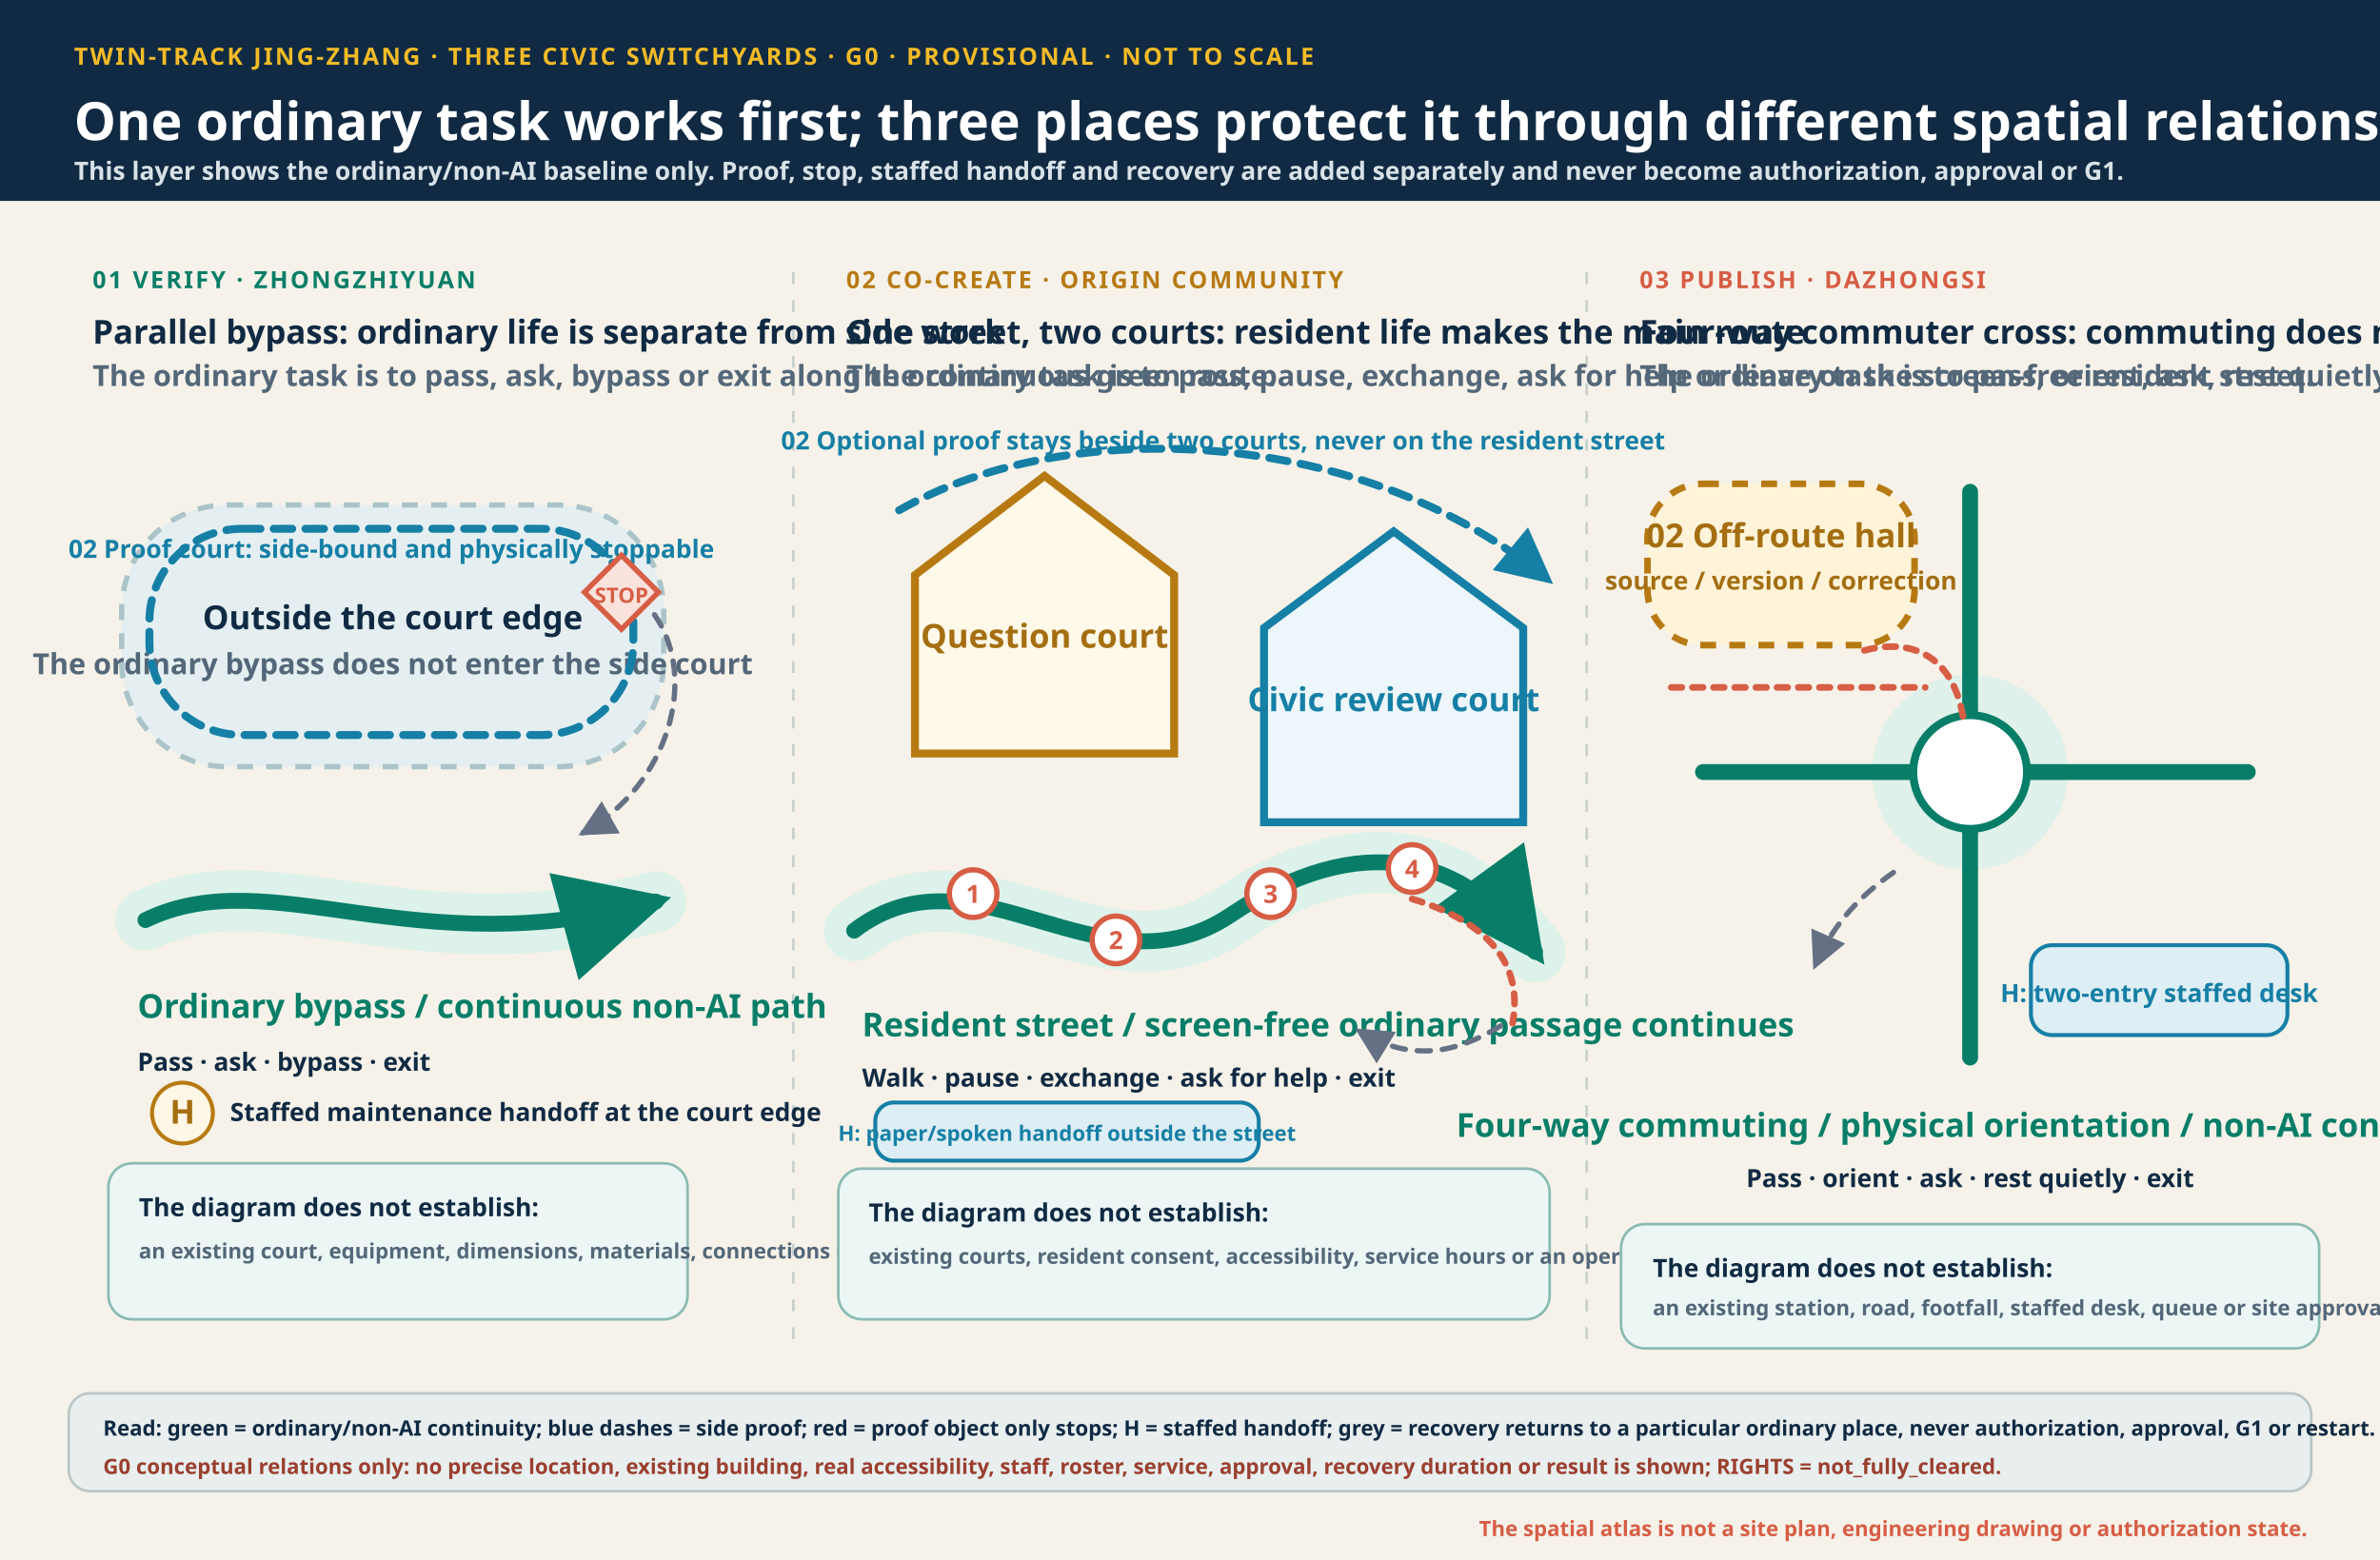
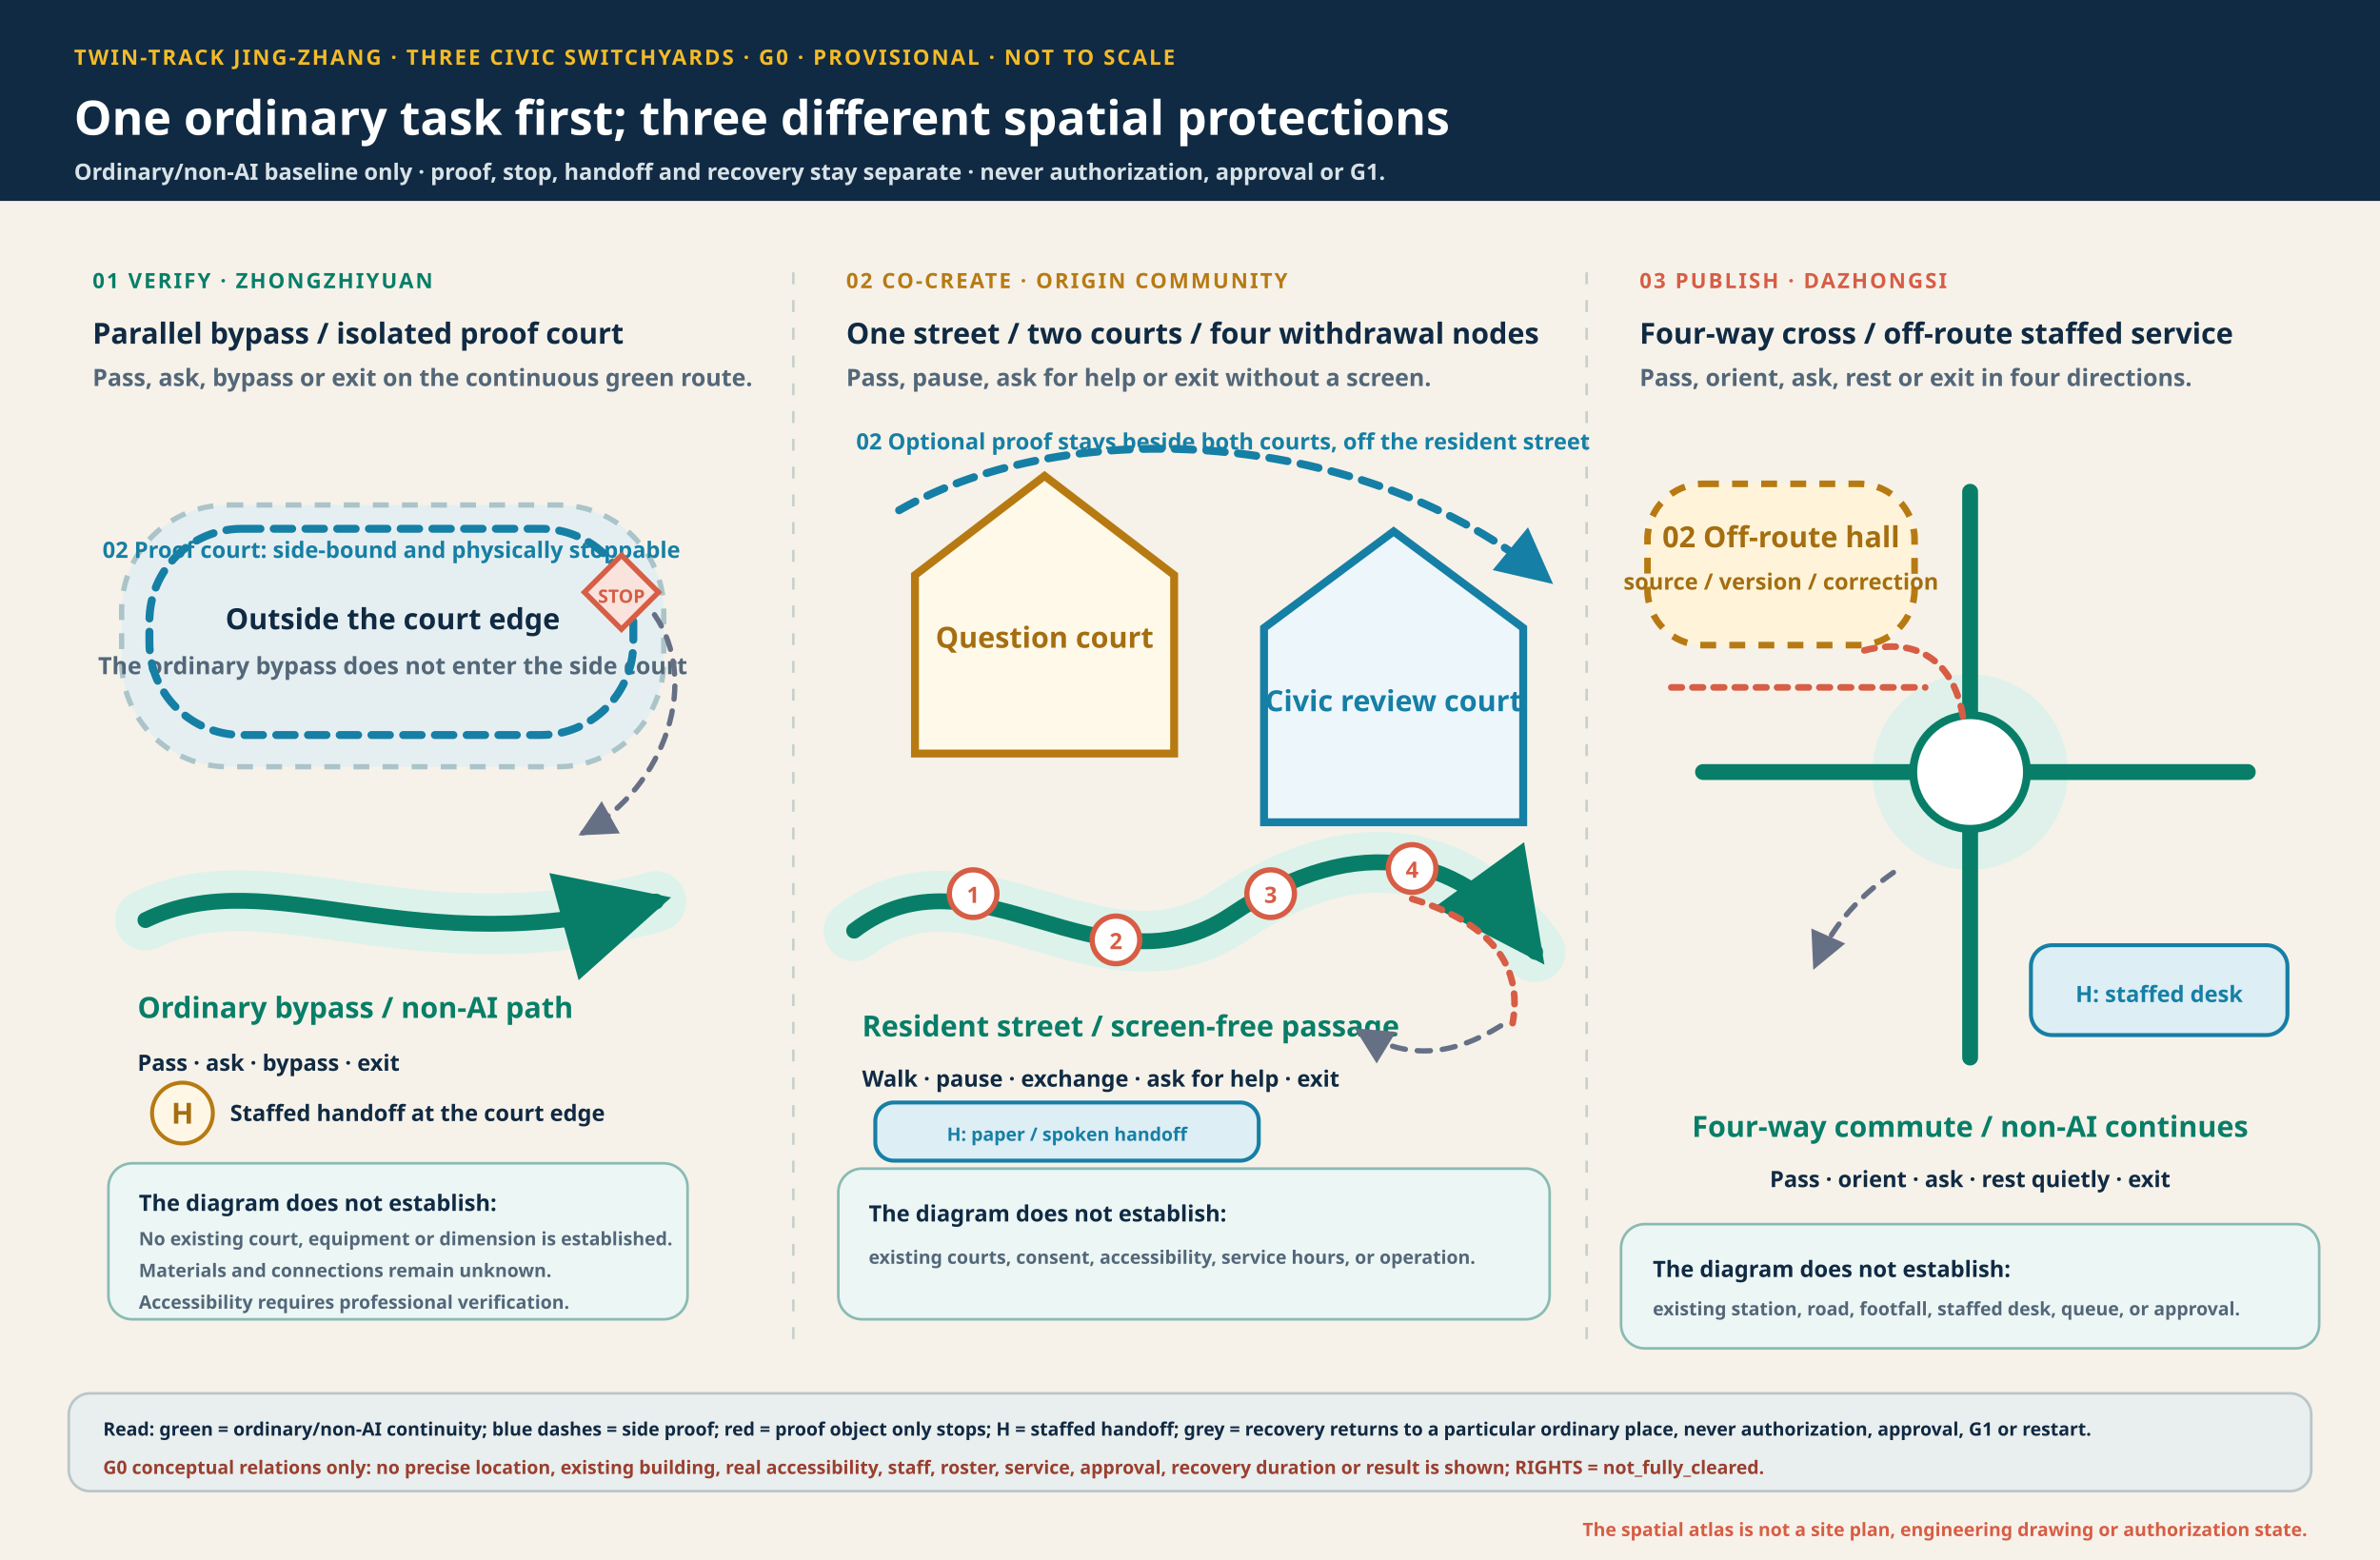
<svg xmlns="http://www.w3.org/2000/svg" width="1800" height="1180" viewBox="0 0 1800 1180" role="img" aria-labelledby="title desc">
  <defs>
-     <style>.s{font-family:"Segoe UI","Noto Sans",sans-serif}.ink{fill:#102A43}.muted{fill:#536779}.head{font-size:40px;font-weight:900}.sub{font-size:22px;font-weight:760}.body{font-size:25px;font-weight:800}.small{font-size:19px;font-weight:740}.micro{font-size:16px;font-weight:700}.k{font-size:18px;font-weight:900;letter-spacing:1.7px}.ordinary{fill:none;stroke:#087E68;stroke-width:12;stroke-linecap:round;stroke-linejoin:round}.halo{fill:none;stroke:#DDF2EA;stroke-width:46;stroke-linecap:round;stroke-linejoin:round}.proof{fill:none;stroke:#167FA5;stroke-width:6;stroke-linecap:round;stroke-linejoin:round;stroke-dasharray:14 10}.stop{fill:none;stroke:#D75D45;stroke-width:5;stroke-linecap:round;stroke-linejoin:round;stroke-dasharray:8 8}.recover{fill:none;stroke:#667085;stroke-width:4;stroke-linecap:round;stroke-linejoin:round;stroke-dasharray:10 9}.dash{stroke-dasharray:12 10}</style>
+     <style>.s{font-family:"Segoe UI","Noto Sans",sans-serif}.ink{fill:#102A43}.muted{fill:#536779}.head{font-size:36px;font-weight:900}.sub{font-size:18px;font-weight:760}.body{font-size:22px;font-weight:800}.small{font-size:17px;font-weight:740}.micro{font-size:14px;font-weight:700}.k{font-size:16px;font-weight:900;letter-spacing:1.5px}.ordinary{fill:none;stroke:#087E68;stroke-width:12;stroke-linecap:round;stroke-linejoin:round}.halo{fill:none;stroke:#DDF2EA;stroke-width:46;stroke-linecap:round;stroke-linejoin:round}.proof{fill:none;stroke:#167FA5;stroke-width:6;stroke-linecap:round;stroke-linejoin:round;stroke-dasharray:14 10}.stop{fill:none;stroke:#D75D45;stroke-width:5;stroke-linecap:round;stroke-linejoin:round;stroke-dasharray:8 8}.recover{fill:none;stroke:#667085;stroke-width:4;stroke-linecap:round;stroke-linejoin:round;stroke-dasharray:10 9}.dash{stroke-dasharray:12 10}</style>
    <marker id="arrow" viewBox="0 0 16 16" refX="13" refY="8" markerWidth="8" markerHeight="8" orient="auto">
      <path d="M1 1 L15 8 L1 15 Z" fill="#087E68" />
    </marker>
    <marker id="blueArrow" viewBox="0 0 16 16" refX="13" refY="8" markerWidth="8" markerHeight="8" orient="auto">
      <path d="M1 1 L15 8 L1 15 Z" fill="#167FA5" />
    </marker>
    <marker id="greyArrow" viewBox="0 0 16 16" refX="13" refY="8" markerWidth="8" markerHeight="8" orient="auto">
      <path d="M1 1 L15 8 L1 15 Z" fill="#667085" />
    </marker>
  </defs>
  <rect width="1800" height="1180" fill="#F6F2E9" />
  <rect width="1800" height="152" fill="#102A43" />
  <text x="56" y="49" class="s k" fill="#F3BB27">TWIN-TRACK JING-ZHANG · THREE CIVIC SWITCHYARDS · G0 · PROVISIONAL · NOT TO SCALE</text>
-   <text x="56" y="106" class="s head" fill="#FFF">One ordinary task works first; three places protect it through different spatial relations</text>
-   <text x="56" y="136" class="s small" fill="#D8E2E7">This layer shows the ordinary/non-AI baseline only. Proof, stop, staffed handoff and recovery are added separately and never become authorization, approval or G1.</text>
+   <text x="56" y="102" class="s head" fill="#FFF">One ordinary task first; three different spatial protections</text>
+   <text x="56" y="136" class="s small" fill="#D8E2E7">Ordinary/non-AI baseline only · proof, stop, handoff and recovery stay separate · never authorization, approval or G1.</text>
  <path d="M600 206V1018M1200 206V1018" stroke="#C7D1CE" stroke-width="2" stroke-dasharray="9 12" />
  <g id="zhongzhiyuan-ordinary">
    <text x="70" y="218" class="s k" fill="#087E68">01 VERIFY · ZHONGZHIYUAN</text>
-     <text x="70" y="260" class="s body ink">Parallel bypass: ordinary life is separate from side work</text>
-     <text x="70" y="292" class="s sub muted">The ordinary task is to pass, ask, bypass or exit along the continuous green route.</text>
+     <text x="70" y="260" class="s body ink">Parallel bypass / isolated proof court</text>
+     <text x="70" y="292" class="s sub muted">Pass, ask, bypass or exit on the continuous green route.</text>
    <rect x="92" y="382" width="410" height="198" rx="80" fill="#E5EFF1" stroke="#ABC4C9" stroke-width="4" class="dash" />
    <text x="297" y="476" class="s body ink" text-anchor="middle">Outside the court edge</text>
    <text x="297" y="510" class="s sub muted" text-anchor="middle">The ordinary bypass does not enter the side court</text>
    <rect x="113" y="400" width="366" height="156" rx="70" class="proof" />
    <text x="296" y="422" class="s small" fill="#167FA5" text-anchor="middle">02 Proof court: side-bound and physically stoppable</text>
    <path d="M470 420l28 28-28 28-28-28z" fill="#F9E3DC" stroke="#D75D45" stroke-width="4" />
    <text x="470" y="456" class="s micro" fill="#D75D45" text-anchor="middle">STOP</text>
    <path d="M495 465C529 514 505 594 441 630" class="recover" marker-end="url(#greyArrow)" />
    <path d="M110 696C205 650 313 732 496 682" class="halo" />
    <path d="M110 696C205 650 313 732 496 682" class="ordinary" marker-end="url(#arrow)" />
-     <text x="104" y="770" class="s body" fill="#087E68">Ordinary bypass / continuous non-AI path</text>
+     <text x="104" y="770" class="s body" fill="#087E68">Ordinary bypass / non-AI path</text>
    <text x="104" y="810" class="s small ink">Pass · ask · bypass · exit</text>
    <circle cx="138" cy="842" r="23" fill="#FFF7E6" stroke="#B77A13" stroke-width="3" />
    <text x="138" y="850" class="s body" fill="#A46E11" text-anchor="middle">H</text>
-     <text x="174" y="848" class="s small ink">Staffed maintenance handoff at the court edge</text>
+     <text x="174" y="848" class="s small ink">Staffed handoff at the court edge</text>
    <rect x="82" y="880" width="438" height="118" rx="18" fill="#ECF6F5" stroke="#8ABBB3" stroke-width="2" />
-     <text x="105" y="920" class="s small ink">The diagram does not establish:</text>
-     <text x="105" y="952" class="s micro muted">an existing court, equipment, dimensions, materials, connections or accessibility result.</text>
+     <text x="105" y="916" class="s small ink">The diagram does not establish:</text>
+     <text x="105" y="942" class="s micro muted">No existing court, equipment or dimension is established.</text>
+     <text x="105" y="966" class="s micro muted">Materials and connections remain unknown.</text>
+     <text x="105" y="990" class="s micro muted">Accessibility requires professional verification.</text>
  </g>
  <g id="origin-community-ordinary">
    <text x="640" y="218" class="s k" fill="#B77A13">02 CO-CREATE · ORIGIN COMMUNITY</text>
-     <text x="640" y="260" class="s body ink">One street, two courts: resident life makes the main route</text>
-     <text x="640" y="292" class="s sub muted">The ordinary task is to pass, pause, exchange, ask for help or leave on the screen-free resident street.</text>
+     <text x="640" y="260" class="s body ink">One street / two courts / four withdrawal nodes</text>
+     <text x="640" y="292" class="s sub muted">Pass, pause, ask for help or exit without a screen.</text>
    <path d="M692 435L790 360L888 435V570H692Z" fill="#FFF9E9" stroke="#B77A13" stroke-width="6" />
    <text x="790" y="490" class="s body" fill="#A46E11" text-anchor="middle">Question court</text>
    <path d="M956 475L1054 402L1152 475V622H956Z" fill="#EDF7FB" stroke="#167FA5" stroke-width="6" />
    <text x="1054" y="538" class="s body" fill="#167FA5" text-anchor="middle">Civic review court</text>
    <path d="M680 386C810 312 1032 324 1170 438" class="proof" marker-end="url(#blueArrow)" />
-     <text x="925" y="340" class="s small" fill="#167FA5" text-anchor="middle">02 Optional proof stays beside two courts, never on the resident street</text>
+     <text x="925" y="340" class="s small" fill="#167FA5" text-anchor="middle">02 Optional proof stays beside both courts, off the resident street</text>
    <path d="M646 704C737 634 833 758 931 692S1108 647 1161 720" class="halo" />
    <path d="M646 704C737 634 833 758 931 692S1108 647 1161 720" class="ordinary" marker-end="url(#arrow)" />
-     <text x="652" y="784" class="s body" fill="#087E68">Resident street / screen-free ordinary passage continues</text>
+     <text x="652" y="784" class="s body" fill="#087E68">Resident street / screen-free passage</text>
    <text x="652" y="822" class="s small ink">Walk · pause · exchange · ask for help · exit</text>
    <g fill="#FFF" stroke="#D75D45" stroke-width="4">
      <circle cx="736" cy="676" r="18" />
      <circle cx="844" cy="711" r="18" />
      <circle cx="961" cy="676" r="18" />
      <circle cx="1068" cy="657" r="18" />
    </g>
    <g class="s small" fill="#D75D45" text-anchor="middle">
      <text x="736" y="683">1</text>
      <text x="844" y="718">2</text>
      <text x="961" y="683">3</text>
      <text x="1068" y="664">4</text>
    </g>
    <path d="M1068 680C1127 698 1152 730 1144 774" class="stop" />
    <path d="M1135 776C1098 799 1064 802 1028 780" class="recover" marker-end="url(#greyArrow)" />
    <rect x="662" y="834" width="290" height="44" rx="14" fill="#DDEEF4" stroke="#167FA5" stroke-width="3" />
-     <text x="807" y="863" class="s micro" fill="#167FA5" text-anchor="middle">H: paper/spoken handoff outside the street</text>
+     <text x="807" y="863" class="s micro" fill="#167FA5" text-anchor="middle">H: paper / spoken handoff</text>
    <rect x="634" y="884" width="538" height="114" rx="18" fill="#ECF6F5" stroke="#8ABBB3" stroke-width="2" />
    <text x="657" y="924" class="s small ink">The diagram does not establish:</text>
-     <text x="657" y="956" class="s micro muted">existing courts, resident consent, accessibility, service hours or an operating commitment.</text>
+     <text x="657" y="956" class="s micro muted">existing courts, consent, accessibility, service hours, or operation.</text>
  </g>
  <g id="dazhongsi-ordinary">
    <text x="1240" y="218" class="s k" fill="#D75D45">03 PUBLISH · DAZHONGSI</text>
-     <text x="1240" y="260" class="s body ink">Four-way commuter cross: commuting does not become a service queue</text>
-     <text x="1240" y="292" class="s sub muted">The ordinary task is to pass, orient, ask, rest quietly or exit through four directions.</text>
+     <text x="1240" y="260" class="s body ink">Four-way cross / off-route staffed service</text>
+     <text x="1240" y="292" class="s sub muted">Pass, orient, ask, rest or exit in four directions.</text>
    <circle cx="1490" cy="584" r="74" fill="#DFF1EA" />
    <path d="M1288 584H1700M1490 372V800" class="ordinary" stroke-width="28" />
    <circle cx="1490" cy="584" r="43" fill="#FFF" stroke="#087E68" stroke-width="6" />
    <rect x="1246" y="366" width="202" height="122" rx="42" fill="#FFF4D9" stroke="#B77A13" stroke-width="5" class="dash" />
    <text x="1347" y="414" class="s body" fill="#A46E11" text-anchor="middle">02 Off-route hall</text>
    <text x="1347" y="446" class="s small" fill="#A46E11" text-anchor="middle">source / version / correction</text>
    <path d="M1264 520H1456" class="stop" />
    <path d="M1410 492C1456 480 1480 507 1485 545" class="stop" />
    <path d="M1432 660C1402 681 1385 703 1373 730" class="recover" marker-end="url(#greyArrow)" />
-     <text x="1490" y="860" class="s body" fill="#087E68" text-anchor="middle">Four-way commuting / physical orientation / non-AI continues</text>
+     <text x="1490" y="860" class="s body" fill="#087E68" text-anchor="middle">Four-way commute / non-AI continues</text>
    <text x="1490" y="898" class="s small ink" text-anchor="middle">Pass · orient · ask · rest quietly · exit</text>
    <rect x="1536" y="715" width="194" height="68" rx="16" fill="#DDEEF4" stroke="#167FA5" stroke-width="3" />
-     <text x="1633" y="758" class="s small" fill="#167FA5" text-anchor="middle">H: two-entry staffed desk</text>
+     <text x="1633" y="758" class="s small" fill="#167FA5" text-anchor="middle">H: staffed desk</text>
    <rect x="1226" y="926" width="528" height="94" rx="18" fill="#ECF6F5" stroke="#8ABBB3" stroke-width="2" />
    <text x="1250" y="966" class="s small ink">The diagram does not establish:</text>
-     <text x="1250" y="995" class="s micro muted">an existing station, road, footfall, staffed desk, queue or site approval.</text>
+     <text x="1250" y="995" class="s micro muted">existing station, road, footfall, staffed desk, queue, or approval.</text>
  </g>
  <rect x="52" y="1054" width="1696" height="74" rx="16" fill="#E9EEEE" stroke="#BAC6C8" stroke-width="2" />
  <text x="78" y="1086" class="s micro ink">Read: green = ordinary/non-AI continuity; blue dashes = side proof; red = proof object only stops; H = staffed handoff; grey = recovery returns to a particular ordinary place, never authorization, approval, G1 or restart.</text>
  <text x="78" y="1115" class="s micro" fill="#9A3F2F">G0 conceptual relations only: no precise location, existing building, real accessibility, staff, roster, service, approval, recovery duration or result is shown; RIGHTS = not_fully_cleared.</text>
  <text x="1745" y="1162" class="s micro" fill="#D75D45" text-anchor="end">The spatial atlas is not a site plan, engineering drawing or authorization state.</text>
</svg>
